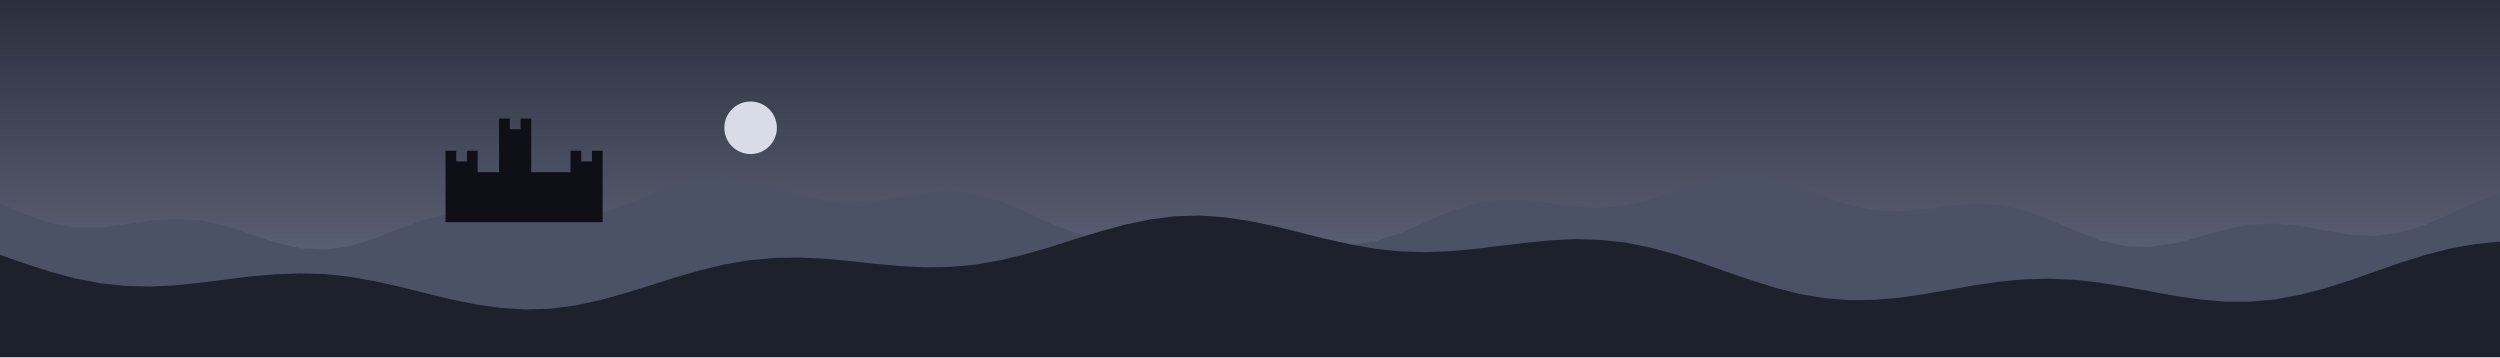
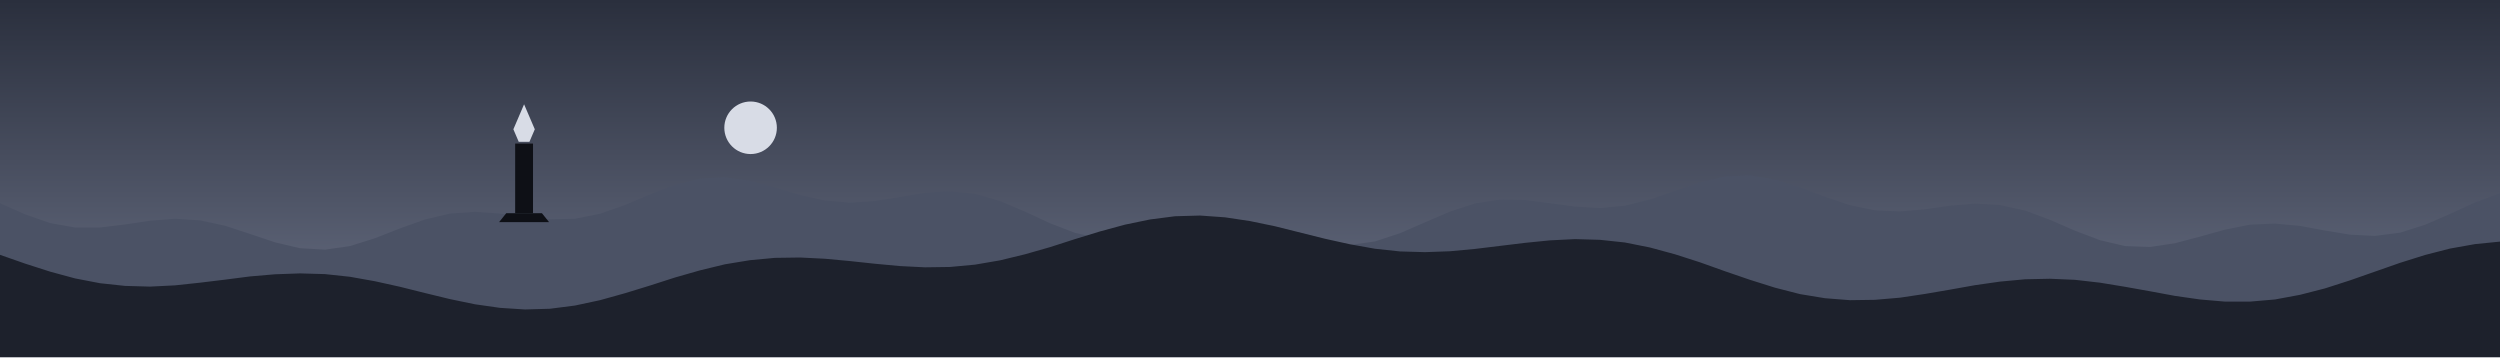
<svg xmlns="http://www.w3.org/2000/svg" viewBox="0 0 1400 200" width="1400" height="200">
  <defs>
    <linearGradient id="cielo" x1="0" y1="0" x2="0" y2="1">
      <stop offset="0" stop-color="#2A2F3D" />
      <stop offset="1" stop-color="#6C7388" />
    </linearGradient>
  </defs>
  <rect width="1400" height="200" fill="url(#cielo)" />
  <circle cx="420.331" cy="71.556" r="14.714" fill="#D8DCE6" />
  <polygon points="0,113.8 14,120 28,124.9 42,127.4 56,127.4 70,125.7 84,123.6 98,122.5 112,123.4 126,126.4 140,131 154,135.7 168,139 182,139.8 196,137.8 210,133.4 224,127.9 238,122.9 252,119.6 266,118.6 280,119.6 294,121.5 308,122.8 322,122.5 336,119.7 350,114.8 364,108.9 378,103.5 392,100 406,99.2 420,101.2 434,105 448,109.2 462,112.3 476,113.5 490,112.6 504,110.3 518,108 532,107.1 546,108.5 560,112.6 574,118.5 588,125 602,130.4 616,133.5 630,133.9 644,132.1 658,129.2 672,126.7 686,125.8 700,127.1 714,130.1 728,133.7 742,136.5 756,137.2 770,135.2 784,130.6 798,124.5 812,118.5 826,113.9 840,111.8 854,112 868,113.8 882,115.7 896,116.5 910,115.2 924,111.7 938,106.9 952,102.1 966,98.8 980,98.2 994,100.5 1008,104.9 1022,110.2 1036,114.9 1050,117.8 1064,118.4 1078,117.2 1092,115.2 1106,114 1120,114.8 1134,117.9 1148,123.1 1162,129.2 1176,134.5 1190,137.8 1204,138.3 1218,136.2 1232,132.5 1246,128.6 1260,125.8 1274,125.2 1288,126.5 1302,129.1 1316,131.4 1330,132.1 1344,130.3 1358,125.9 1372,119.8 1386,113.4 1400,108.2 1400,200 0,200" fill="#4B5265" />
  <polygon points="0,142.7 14,147.6 28,152.1 42,155.9 56,158.6 70,160.1 84,160.5 98,159.8 112,158.3 126,156.6 140,154.8 154,153.6 168,153.1 182,153.5 196,155 210,157.5 224,160.6 238,164.1 252,167.5 266,170.4 280,172.4 294,173.3 308,172.9 322,171.1 336,168.1 350,164.2 364,159.9 378,155.4 392,151.4 406,148 420,145.7 434,144.4 448,144.2 462,144.9 476,146.2 490,147.7 504,149 518,149.7 532,149.5 546,148.2 560,145.8 574,142.4 588,138.4 602,133.9 616,129.6 630,125.8 644,122.9 658,121.1 672,120.7 686,121.7 700,123.8 714,126.7 728,130.2 742,133.7 756,136.8 770,139.3 784,140.8 798,141.2 812,140.7 826,139.4 840,137.7 854,136 868,134.6 882,133.9 896,134.3 910,135.8 924,138.6 938,142.4 952,146.9 966,151.9 980,156.7 994,161.1 1008,164.7 1022,167 1036,168.1 1050,167.9 1064,166.7 1078,164.6 1092,162.2 1106,159.7 1120,157.7 1134,156.4 1148,156.1 1162,156.7 1176,158.3 1190,160.6 1204,163.1 1218,165.7 1232,167.7 1246,168.9 1260,168.9 1274,167.7 1288,165.1 1302,161.5 1316,157 1330,152.1 1344,147.2 1358,142.8 1372,139.2 1386,136.7 1400,135.3 1400,200 0,200" fill="#1D212C" />
-   <polygon points="249.487,124.402 249.487,84.402 255.487,84.402 255.487,90.402 261.487,90.402 261.487,84.402 267.487,84.402 267.487,96.402 279.487,96.402 279.487,66.402 285.487,66.402 285.487,72.402 291.487,72.402 291.487,66.402 297.487,66.402 297.487,96.402 319.487,96.402 319.487,84.402 325.487,84.402 325.487,90.402 331.487,90.402 331.487,84.402 337.487,84.402 337.487,124.402" fill="#0E1016" />
+   <polygon points="279.487,124.402 283.487,119.402 303.487,119.402 307.487,124.402" fill="#0E1016" />
+   <polygon points="288.487,119.402 288.487,80.402 298.487,80.402 298.487,119.402" fill="#0E1016" />
+   <polygon points="293.487,58.402 299.487,72.402 296.487,79.402 290.487,79.402 287.487,72.402" fill="#D8DCE6" />
</svg>
